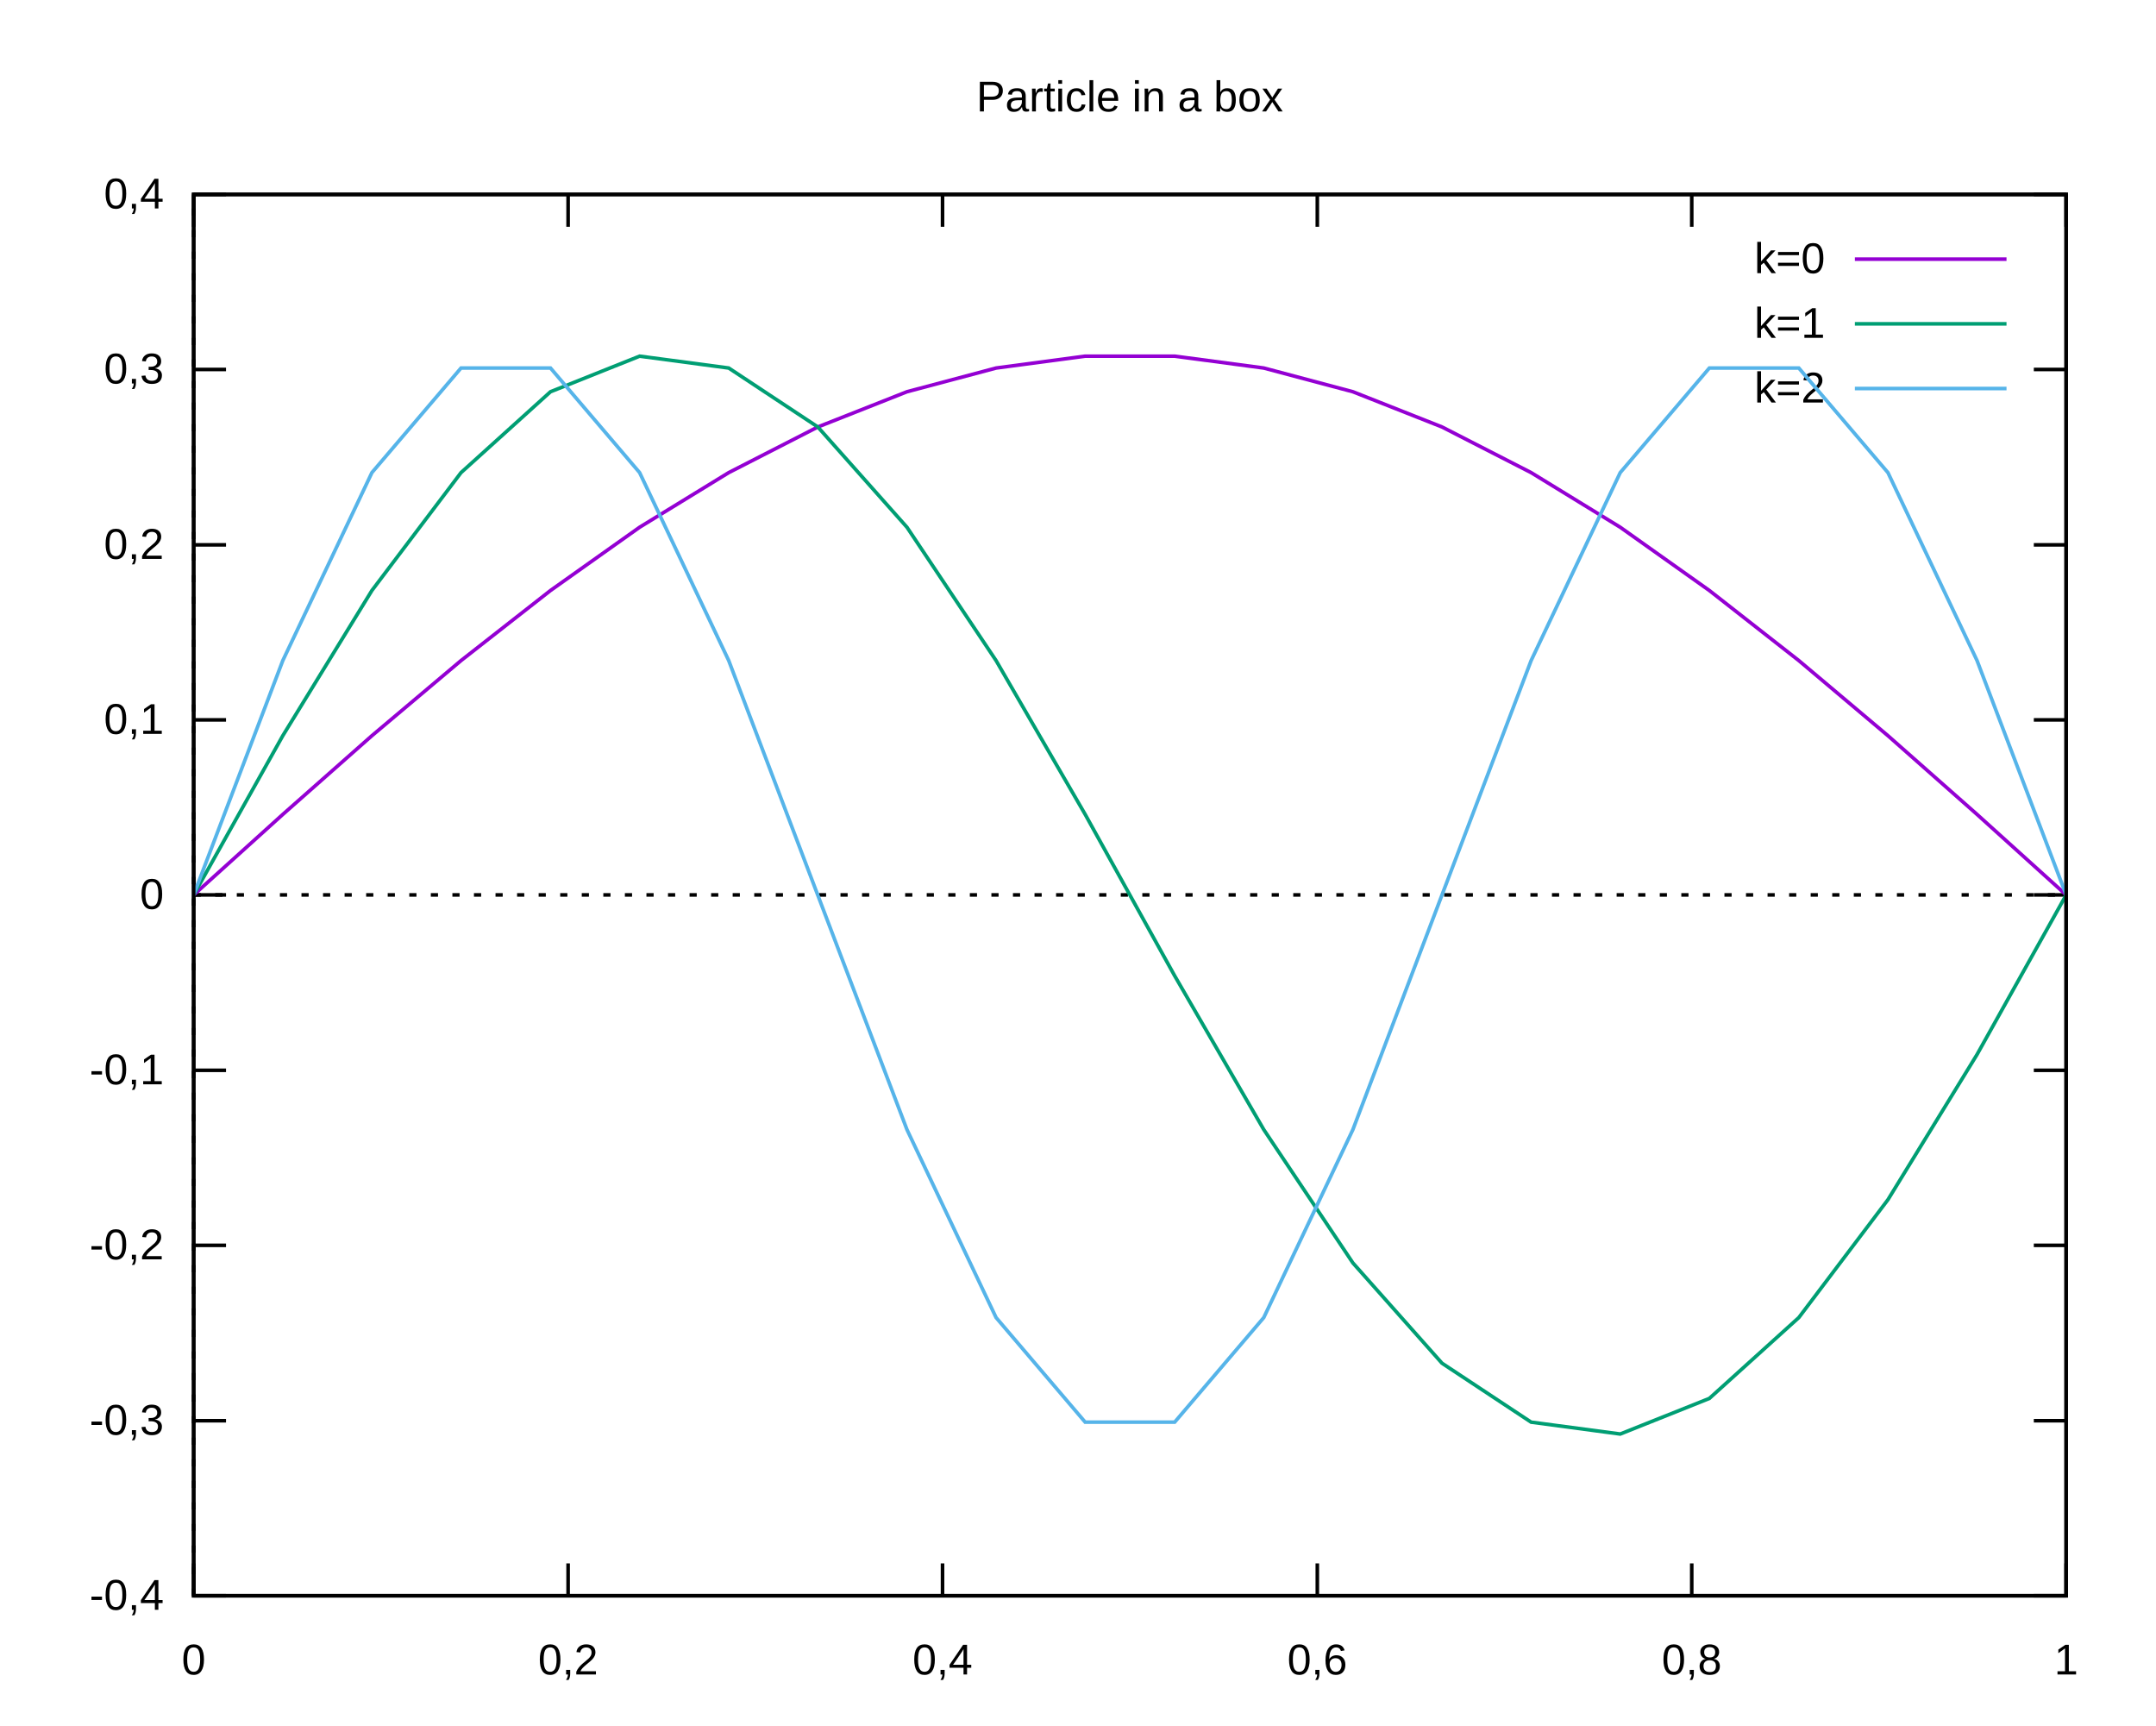
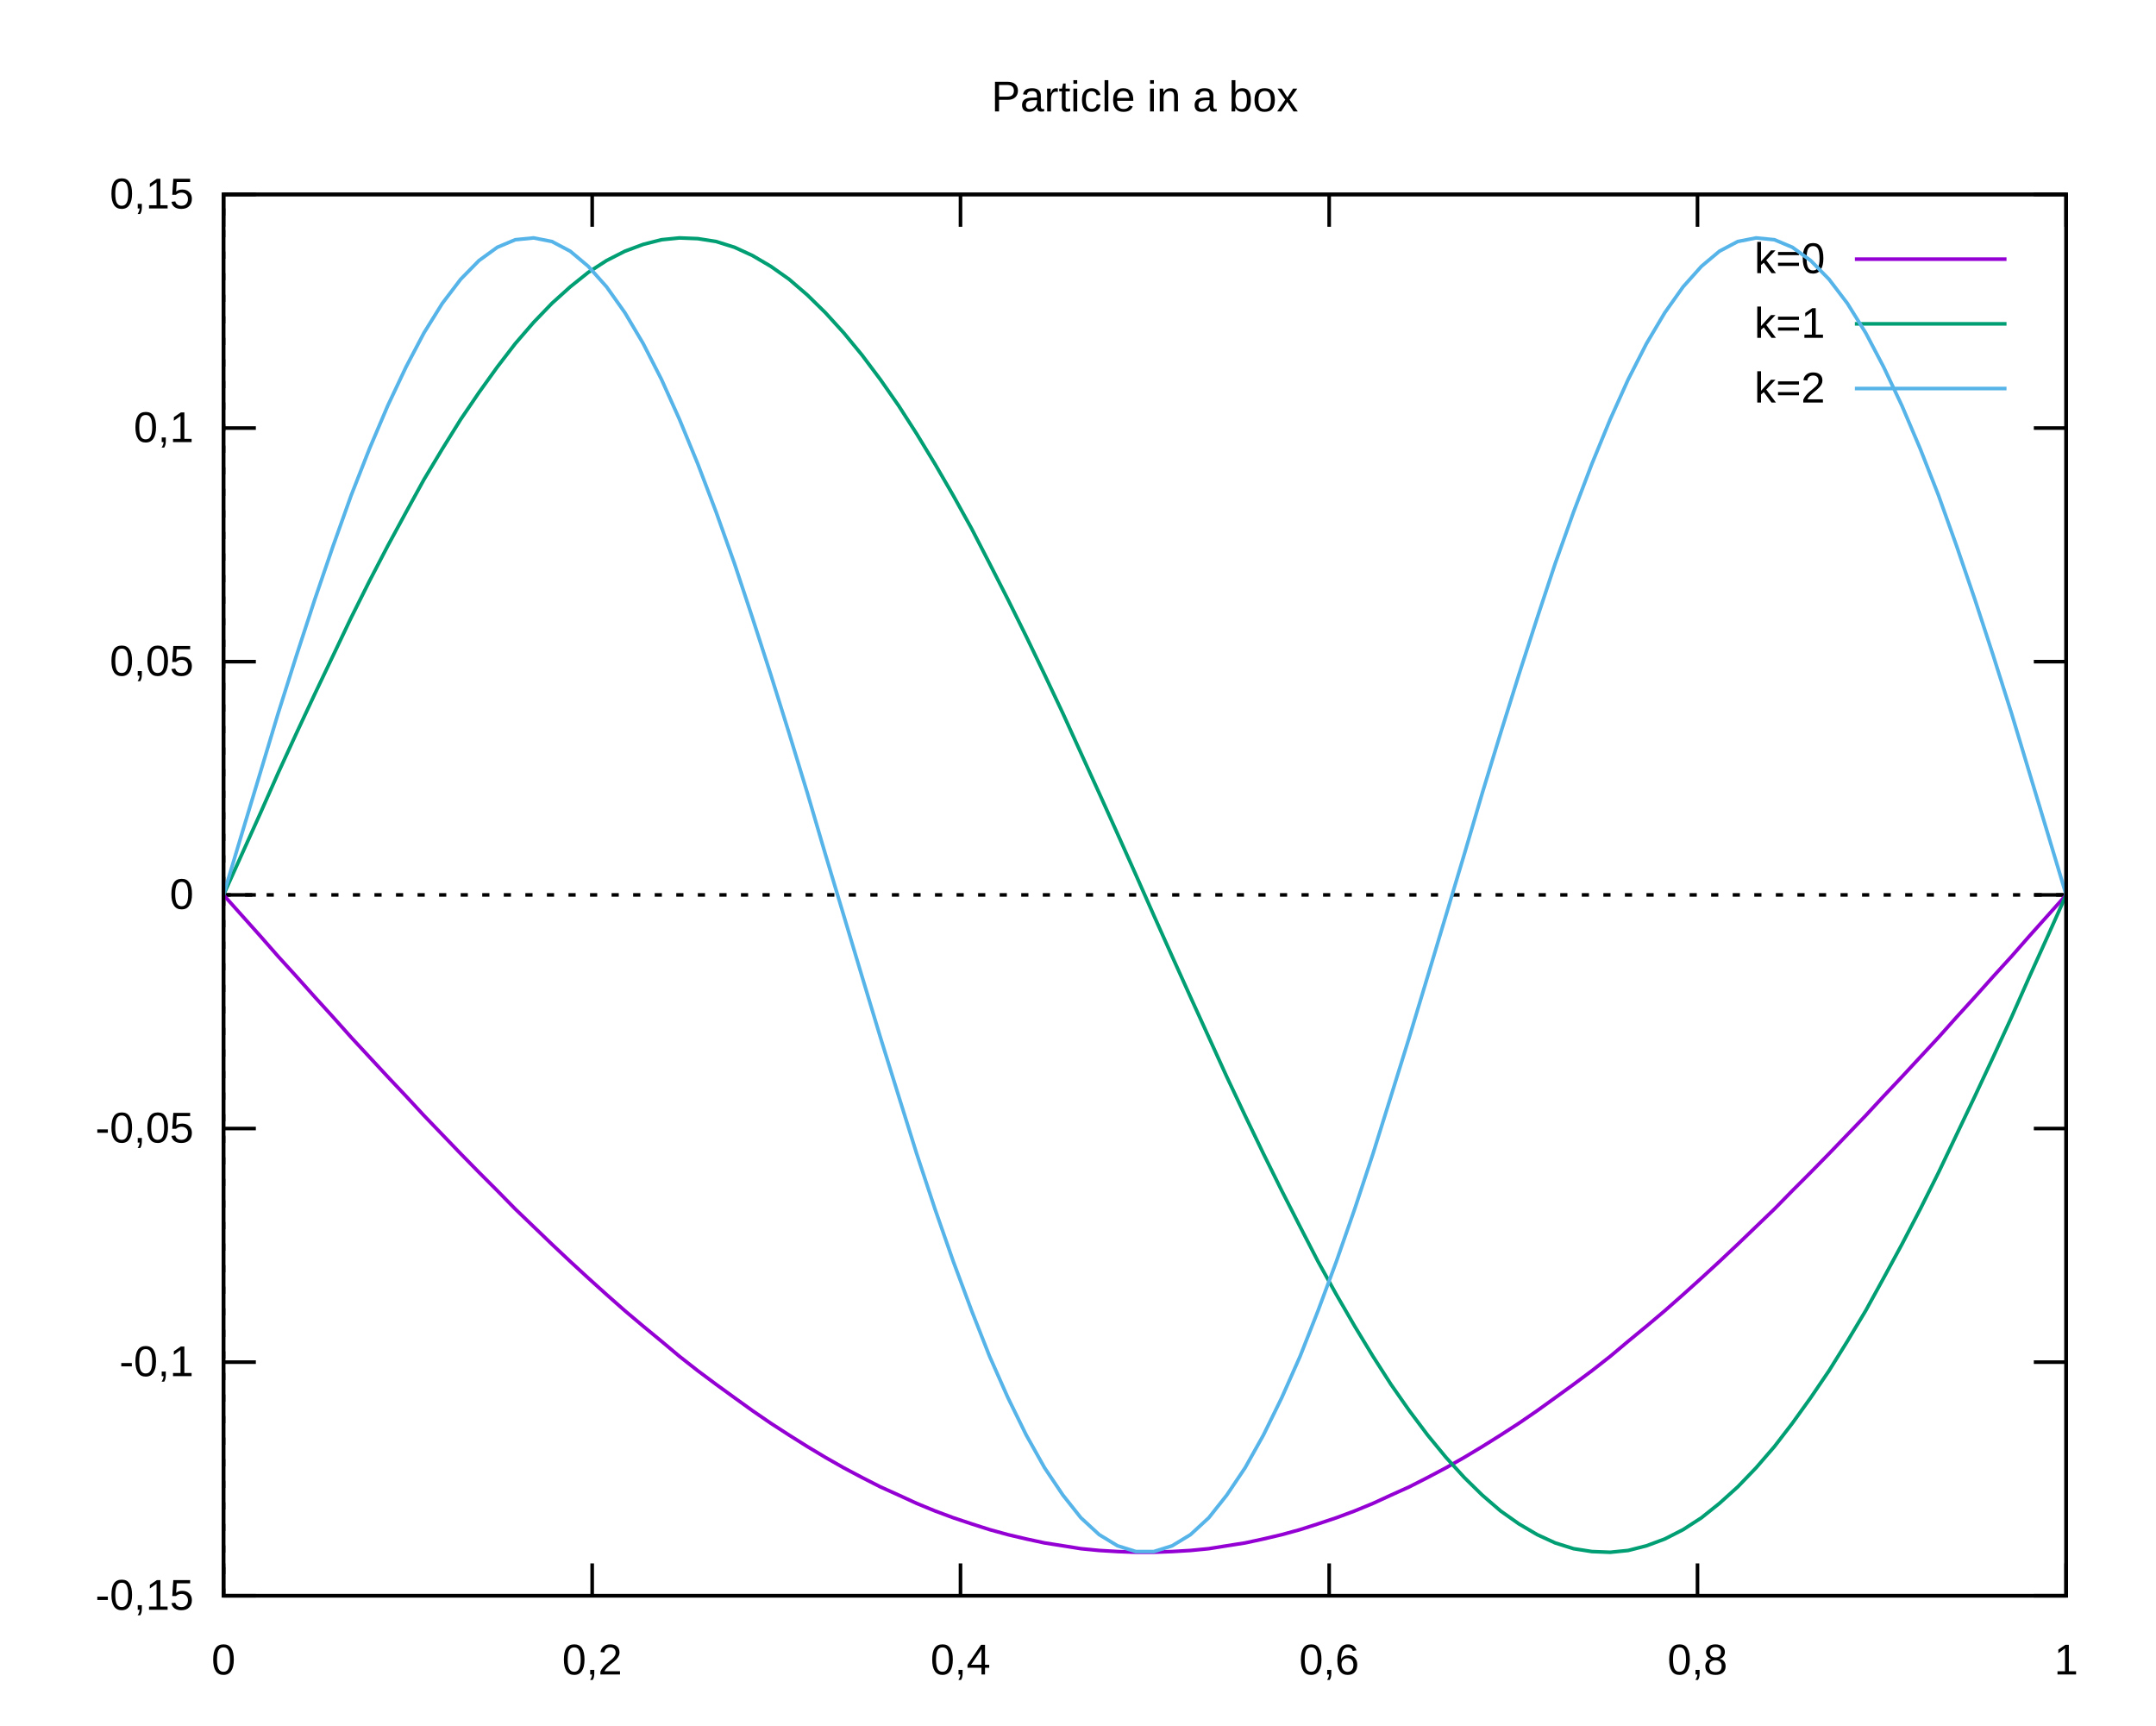
<svg xmlns="http://www.w3.org/2000/svg" xmlns:xlink="http://www.w3.org/1999/xlink" width="600" height="480" viewBox="0 0 600 480">
  <g id="gnuplot_canvas">
    <rect x="0" y="0" width="600" height="480" fill="none" />
    <defs>
      <circle id="gpDot" r="0.5" stroke-width="0.5" stroke="currentColor" />
      <path id="gpPt0" stroke-width="0.222" stroke="currentColor" d="M-1,0 h2 M0,-1 v2" />
      <path id="gpPt1" stroke-width="0.222" stroke="currentColor" d="M-1,-1 L1,1 M1,-1 L-1,1" />
      <path id="gpPt2" stroke-width="0.222" stroke="currentColor" d="M-1,0 L1,0 M0,-1 L0,1 M-1,-1 L1,1 M-1,1 L1,-1" />
      <rect id="gpPt3" stroke-width="0.222" stroke="currentColor" x="-1" y="-1" width="2" height="2" />
      <rect id="gpPt4" stroke-width="0.222" stroke="currentColor" fill="currentColor" x="-1" y="-1" width="2" height="2" />
      <circle id="gpPt5" stroke-width="0.222" stroke="currentColor" cx="0" cy="0" r="1" />
      <use xlink:href="#gpPt5" id="gpPt6" fill="currentColor" stroke="none" />
      <path id="gpPt7" stroke-width="0.222" stroke="currentColor" d="M0,-1.33 L-1.33,0.67 L1.33,0.67 z" />
      <use xlink:href="#gpPt7" id="gpPt8" fill="currentColor" stroke="none" />
      <use xlink:href="#gpPt7" id="gpPt9" stroke="currentColor" transform="rotate(180)" />
      <use xlink:href="#gpPt9" id="gpPt10" fill="currentColor" stroke="none" />
      <use xlink:href="#gpPt3" id="gpPt11" stroke="currentColor" transform="rotate(45)" />
      <use xlink:href="#gpPt11" id="gpPt12" fill="currentColor" stroke="none" />
      <path id="gpPt13" stroke-width="0.222" stroke="currentColor" d="M0,1.330 L1.265,0.411 L0.782,-1.067 L-0.782,-1.076 L-1.265,0.411 z" />
      <use xlink:href="#gpPt13" id="gpPt14" fill="currentColor" stroke="none" />
      <filter id="textbox" filterUnits="objectBoundingBox" x="0" y="0" height="1" width="1">
        <feFlood flood-color="white" flood-opacity="1" result="bgnd" />
        <feComposite in="SourceGraphic" in2="bgnd" operator="atop" />
      </filter>
      <filter id="greybox" filterUnits="objectBoundingBox" x="0" y="0" height="1" width="1">
        <feFlood flood-color="lightgrey" flood-opacity="1" result="grey" />
        <feComposite in="SourceGraphic" in2="grey" operator="atop" />
      </filter>
    </defs>
    <g fill="none" color="white" stroke="currentColor" stroke-width="1.00" stroke-linecap="butt" stroke-linejoin="miter">
</g>
    <g fill="none" color="black" stroke="currentColor" stroke-width="1.00" stroke-linecap="butt" stroke-linejoin="miter">
-       <path stroke="black" d="M53.9,444.0 L62.9,444.0 M575.0,444.0 L566.0,444.0  " />
-       <g transform="translate(45.6,447.9)" stroke="none" fill="black" font-family="Arial" font-size="12.00" text-anchor="end">
-         <text>
-           <tspan font-family="Arial">-0,4</tspan>
-         </text>
-       </g>
-     </g>
-     <g fill="none" color="black" stroke="currentColor" stroke-width="1.00" stroke-linecap="butt" stroke-linejoin="miter">
-       <path stroke="black" d="M53.9,395.3 L62.9,395.3 M575.0,395.3 L566.0,395.3  " />
-       <g transform="translate(45.6,399.2)" stroke="none" fill="black" font-family="Arial" font-size="12.00" text-anchor="end">
-         <text>
-           <tspan font-family="Arial">-0,3</tspan>
-         </text>
-       </g>
-     </g>
-     <g fill="none" color="black" stroke="currentColor" stroke-width="1.00" stroke-linecap="butt" stroke-linejoin="miter">
-       <path stroke="black" d="M53.9,346.5 L62.9,346.5 M575.0,346.5 L566.0,346.5  " />
-       <g transform="translate(45.6,350.4)" stroke="none" fill="black" font-family="Arial" font-size="12.00" text-anchor="end">
-         <text>
-           <tspan font-family="Arial">-0,2</tspan>
-         </text>
-       </g>
-     </g>
-     <g fill="none" color="black" stroke="currentColor" stroke-width="1.00" stroke-linecap="butt" stroke-linejoin="miter">
-       <path stroke="black" d="M53.9,297.8 L62.9,297.8 M575.0,297.8 L566.0,297.8  " />
-       <g transform="translate(45.6,301.7)" stroke="none" fill="black" font-family="Arial" font-size="12.00" text-anchor="end">
+       <path stroke="black" d="M62.2,444.0 L71.2,444.0 M575.0,444.0 L566.0,444.0  " />
+       <g transform="translate(53.9,447.9)" stroke="none" fill="black" font-family="Arial" font-size="12.00" text-anchor="end">
+         <text>
+           <tspan font-family="Arial">-0,15</tspan>
+         </text>
+       </g>
+     </g>
+     <g fill="none" color="black" stroke="currentColor" stroke-width="1.00" stroke-linecap="butt" stroke-linejoin="miter">
+       <path stroke="black" d="M62.2,379.0 L71.2,379.0 M575.0,379.0 L566.0,379.0  " />
+       <g transform="translate(53.9,382.9)" stroke="none" fill="black" font-family="Arial" font-size="12.00" text-anchor="end">
        <text>
          <tspan font-family="Arial">-0,1</tspan>
        </text>
      </g>
    </g>
    <g fill="none" color="black" stroke="currentColor" stroke-width="1.00" stroke-linecap="butt" stroke-linejoin="miter">
-       <path stroke="black" d="M53.9,249.0 L62.9,249.0 M575.0,249.0 L566.0,249.0  " />
-       <g transform="translate(45.6,252.9)" stroke="none" fill="black" font-family="Arial" font-size="12.00" text-anchor="end">
+       <path stroke="black" d="M62.2,314.0 L71.2,314.0 M575.0,314.0 L566.0,314.0  " />
+       <g transform="translate(53.9,317.9)" stroke="none" fill="black" font-family="Arial" font-size="12.00" text-anchor="end">
+         <text>
+           <tspan font-family="Arial">-0,05</tspan>
+         </text>
+       </g>
+     </g>
+     <g fill="none" color="black" stroke="currentColor" stroke-width="1.00" stroke-linecap="butt" stroke-linejoin="miter">
+       <path stroke="black" d="M62.2,249.0 L71.2,249.0 M575.0,249.0 L566.0,249.0  " />
+       <g transform="translate(53.9,252.9)" stroke="none" fill="black" font-family="Arial" font-size="12.00" text-anchor="end">
        <text>
          <tspan font-family="Arial"> 0</tspan>
        </text>
      </g>
    </g>
    <g fill="none" color="black" stroke="currentColor" stroke-width="1.00" stroke-linecap="butt" stroke-linejoin="miter">
-       <path stroke="black" d="M53.9,200.3 L62.9,200.3 M575.0,200.3 L566.0,200.3  " />
-       <g transform="translate(45.6,204.2)" stroke="none" fill="black" font-family="Arial" font-size="12.00" text-anchor="end">
+       <path stroke="black" d="M62.2,184.1 L71.2,184.1 M575.0,184.1 L566.0,184.1  " />
+       <g transform="translate(53.9,188.0)" stroke="none" fill="black" font-family="Arial" font-size="12.00" text-anchor="end">
+         <text>
+           <tspan font-family="Arial"> 0,05</tspan>
+         </text>
+       </g>
+     </g>
+     <g fill="none" color="black" stroke="currentColor" stroke-width="1.00" stroke-linecap="butt" stroke-linejoin="miter">
+       <path stroke="black" d="M62.2,119.1 L71.2,119.1 M575.0,119.1 L566.0,119.1  " />
+       <g transform="translate(53.9,123.0)" stroke="none" fill="black" font-family="Arial" font-size="12.00" text-anchor="end">
        <text>
          <tspan font-family="Arial"> 0,1</tspan>
        </text>
      </g>
    </g>
    <g fill="none" color="black" stroke="currentColor" stroke-width="1.00" stroke-linecap="butt" stroke-linejoin="miter">
-       <path stroke="black" d="M53.9,151.6 L62.9,151.6 M575.0,151.6 L566.0,151.6  " />
-       <g transform="translate(45.6,155.5)" stroke="none" fill="black" font-family="Arial" font-size="12.00" text-anchor="end">
+       <path stroke="black" d="M62.2,54.1 L71.2,54.1 M575.0,54.1 L566.0,54.1  " />
+       <g transform="translate(53.9,58.0)" stroke="none" fill="black" font-family="Arial" font-size="12.00" text-anchor="end">
+         <text>
+           <tspan font-family="Arial"> 0,15</tspan>
+         </text>
+       </g>
+     </g>
+     <g fill="none" color="black" stroke="currentColor" stroke-width="1.00" stroke-linecap="butt" stroke-linejoin="miter">
+       <path stroke="black" d="M62.2,444.0 L62.2,435.0 M62.2,54.1 L62.2,63.1  " />
+       <g transform="translate(62.2,465.9)" stroke="none" fill="black" font-family="Arial" font-size="12.00" text-anchor="middle">
+         <text>
+           <tspan font-family="Arial"> 0</tspan>
+         </text>
+       </g>
+     </g>
+     <g fill="none" color="black" stroke="currentColor" stroke-width="1.00" stroke-linecap="butt" stroke-linejoin="miter">
+       <path stroke="black" d="M164.8,444.0 L164.8,435.0 M164.8,54.1 L164.8,63.1  " />
+       <g transform="translate(164.8,465.9)" stroke="none" fill="black" font-family="Arial" font-size="12.00" text-anchor="middle">
        <text>
          <tspan font-family="Arial"> 0,2</tspan>
        </text>
      </g>
    </g>
    <g fill="none" color="black" stroke="currentColor" stroke-width="1.00" stroke-linecap="butt" stroke-linejoin="miter">
-       <path stroke="black" d="M53.9,102.8 L62.9,102.8 M575.0,102.8 L566.0,102.8  " />
-       <g transform="translate(45.6,106.7)" stroke="none" fill="black" font-family="Arial" font-size="12.00" text-anchor="end">
-         <text>
-           <tspan font-family="Arial"> 0,3</tspan>
-         </text>
-       </g>
-     </g>
-     <g fill="none" color="black" stroke="currentColor" stroke-width="1.00" stroke-linecap="butt" stroke-linejoin="miter">
-       <path stroke="black" d="M53.9,54.1 L62.9,54.1 M575.0,54.1 L566.0,54.1  " />
-       <g transform="translate(45.6,58.0)" stroke="none" fill="black" font-family="Arial" font-size="12.00" text-anchor="end">
+       <path stroke="black" d="M267.3,444.0 L267.3,435.0 M267.3,54.1 L267.3,63.1  " />
+       <g transform="translate(267.3,465.9)" stroke="none" fill="black" font-family="Arial" font-size="12.00" text-anchor="middle">
        <text>
          <tspan font-family="Arial"> 0,4</tspan>
        </text>
      </g>
    </g>
    <g fill="none" color="black" stroke="currentColor" stroke-width="1.00" stroke-linecap="butt" stroke-linejoin="miter">
-       <path stroke="black" d="M53.9,444.0 L53.9,435.0 M53.9,54.1 L53.9,63.1  " />
-       <g transform="translate(53.9,465.9)" stroke="none" fill="black" font-family="Arial" font-size="12.00" text-anchor="middle">
-         <text>
-           <tspan font-family="Arial"> 0</tspan>
-         </text>
-       </g>
-     </g>
-     <g fill="none" color="black" stroke="currentColor" stroke-width="1.00" stroke-linecap="butt" stroke-linejoin="miter">
-       <path stroke="black" d="M158.1,444.0 L158.1,435.0 M158.1,54.1 L158.1,63.1  " />
-       <g transform="translate(158.1,465.9)" stroke="none" fill="black" font-family="Arial" font-size="12.00" text-anchor="middle">
-         <text>
-           <tspan font-family="Arial"> 0,2</tspan>
-         </text>
-       </g>
-     </g>
-     <g fill="none" color="black" stroke="currentColor" stroke-width="1.00" stroke-linecap="butt" stroke-linejoin="miter">
-       <path stroke="black" d="M262.3,444.0 L262.3,435.0 M262.3,54.1 L262.3,63.1  " />
-       <g transform="translate(262.3,465.9)" stroke="none" fill="black" font-family="Arial" font-size="12.00" text-anchor="middle">
-         <text>
-           <tspan font-family="Arial"> 0,4</tspan>
-         </text>
-       </g>
-     </g>
-     <g fill="none" color="black" stroke="currentColor" stroke-width="1.00" stroke-linecap="butt" stroke-linejoin="miter">
-       <path stroke="black" d="M366.6,444.0 L366.6,435.0 M366.6,54.1 L366.6,63.1  " />
-       <g transform="translate(366.6,465.9)" stroke="none" fill="black" font-family="Arial" font-size="12.00" text-anchor="middle">
+       <path stroke="black" d="M369.9,444.0 L369.9,435.0 M369.9,54.1 L369.9,63.1  " />
+       <g transform="translate(369.9,465.9)" stroke="none" fill="black" font-family="Arial" font-size="12.00" text-anchor="middle">
        <text>
          <tspan font-family="Arial"> 0,6</tspan>
        </text>
      </g>
    </g>
    <g fill="none" color="black" stroke="currentColor" stroke-width="1.00" stroke-linecap="butt" stroke-linejoin="miter">
-       <path stroke="black" d="M470.8,444.0 L470.8,435.0 M470.8,54.1 L470.8,63.1  " />
-       <g transform="translate(470.8,465.9)" stroke="none" fill="black" font-family="Arial" font-size="12.00" text-anchor="middle">
+       <path stroke="black" d="M472.4,444.0 L472.4,435.0 M472.4,54.1 L472.4,63.1  " />
+       <g transform="translate(472.4,465.9)" stroke="none" fill="black" font-family="Arial" font-size="12.00" text-anchor="middle">
        <text>
          <tspan font-family="Arial"> 0,8</tspan>
        </text>
      </g>
    </g>
    <g fill="none" color="black" stroke="currentColor" stroke-width="1.00" stroke-linecap="butt" stroke-linejoin="miter">
      <path stroke="black" d="M575.0,444.0 L575.0,435.0 M575.0,54.1 L575.0,63.1  " />
      <g transform="translate(575.0,465.9)" stroke="none" fill="black" font-family="Arial" font-size="12.00" text-anchor="middle">
        <text>
          <tspan font-family="Arial"> 1</tspan>
        </text>
      </g>
    </g>
    <g fill="none" color="black" stroke="currentColor" stroke-width="1.00" stroke-linecap="butt" stroke-linejoin="miter">
</g>
    <g fill="none" color="gray" stroke="currentColor" stroke-width="1.00" stroke-linecap="butt" stroke-linejoin="miter">
-       <path stroke="black" stroke-dasharray="2,4" d="M53.9,249.0 L575.0,249.0  " />
+       <path stroke="black" stroke-dasharray="2,4" d="M62.2,249.0 L575.0,249.0  " />
    </g>
    <g fill="none" color="gray" stroke="currentColor" stroke-width="1.00" stroke-linecap="butt" stroke-linejoin="miter">
-       <path stroke="black" stroke-dasharray="2,4" d="M53.9,444.0 L53.9,54.1  " />
-     </g>
-     <g fill="none" color="black" stroke="currentColor" stroke-width="1.00" stroke-linecap="butt" stroke-linejoin="miter">
-       <path stroke="black" d="M53.9,54.1 L53.9,444.0 L575.0,444.0 L575.0,54.1 L53.9,54.1 Z  " />
-     </g>
-     <g fill="none" color="black" stroke="currentColor" stroke-width="1.00" stroke-linecap="butt" stroke-linejoin="miter">
-       <g transform="translate(314.4,31.0)" stroke="none" fill="black" font-family="Arial" font-size="12.00" text-anchor="middle">
+       <path stroke="black" stroke-dasharray="2,4" d="M62.2,444.0 L62.2,54.1  " />
+     </g>
+     <g fill="none" color="black" stroke="currentColor" stroke-width="1.00" stroke-linecap="butt" stroke-linejoin="miter">
+       <path stroke="black" d="M62.2,54.1 L62.2,444.0 L575.0,444.0 L575.0,54.1 L62.2,54.1 Z  " />
+     </g>
+     <g fill="none" color="black" stroke="currentColor" stroke-width="1.00" stroke-linecap="butt" stroke-linejoin="miter">
+       <g transform="translate(318.6,31.0)" stroke="none" fill="black" font-family="Arial" font-size="12.00" text-anchor="middle">
        <text>
          <tspan font-family="Arial">Particle in a box</tspan>
        </text>
      </g>
    </g>
    <g fill="none" color="black" stroke="currentColor" stroke-width="1.00" stroke-linecap="butt" stroke-linejoin="miter">
</g>
    <g id="gnuplot_plot_1">
      <g fill="none" color="black" stroke="currentColor" stroke-width="1.00" stroke-linecap="butt" stroke-linejoin="miter">
        <g transform="translate(507.9,76.0)" stroke="none" fill="black" font-family="Arial" font-size="12.00" text-anchor="end">
          <text>
            <tspan font-family="Arial">k=0</tspan>
          </text>
        </g>
      </g>
      <g fill="none" color="black" stroke="currentColor" stroke-width="1.00" stroke-linecap="butt" stroke-linejoin="miter">
-         <path stroke="rgb(148,   0, 211)" d="M516.2,72.1 L558.4,72.1 M53.9,249.0 L78.7,226.6 L103.5,204.7 L128.3,183.8 L153.2,164.3 L178.0,146.7   L202.8,131.5 L227.6,118.8 L252.4,109.0 L277.2,102.4 L302.0,99.1 L326.9,99.1 L351.7,102.4 L376.5,109.0   L401.3,118.8 L426.1,131.5 L450.9,146.7 L475.7,164.3 L500.6,183.8 L525.4,204.7 L550.2,226.6 L575.0,249.0    " />
+         <path stroke="rgb(148,   0, 211)" d="M516.2,72.1 L558.4,72.1 M62.2,249.0 L67.3,254.7 L72.4,260.4 L77.4,266.1 L82.5,271.7 L87.6,277.4   L92.7,283.0 L97.7,288.6 L102.8,294.1 L107.9,299.6 L113.0,305.0 L118.0,310.4 L123.1,315.7 L128.2,321.0   L133.3,326.2 L138.4,331.3 L143.4,336.4 L148.5,341.3 L153.6,346.2 L158.7,351.0 L163.7,355.6 L168.8,360.2   L173.9,364.7 L179.0,369.0 L184.1,373.2 L189.1,377.4 L194.2,381.4 L199.3,385.2 L204.4,388.9 L209.4,392.5   L214.5,396.0 L219.6,399.3 L224.7,402.5 L229.7,405.5 L234.8,408.4 L239.9,411.1 L245.0,413.7 L250.1,416.0   L255.1,418.3 L260.2,420.4 L265.3,422.3 L270.4,424.0 L275.4,425.6 L280.5,427.0 L285.6,428.2 L290.7,429.3   L295.8,430.1 L300.8,430.9 L305.9,431.4 L311.0,431.7 L316.1,431.9 L321.1,431.9 L326.2,431.7 L331.3,431.4   L336.4,430.9 L341.4,430.1 L346.5,429.3 L351.6,428.2 L356.7,427.0 L361.8,425.6 L366.8,424.0 L371.9,422.3   L377.0,420.4 L382.1,418.3 L387.1,416.0 L392.2,413.7 L397.3,411.1 L402.4,408.4 L407.5,405.5 L412.5,402.5   L417.6,399.3 L422.7,396.0 L427.8,392.5 L432.8,388.9 L437.9,385.2 L443.0,381.4 L448.1,377.4 L453.1,373.2   L458.2,369.0 L463.3,364.7 L468.4,360.2 L473.5,355.6 L478.5,351.0 L483.6,346.2 L488.7,341.3 L493.8,336.4   L498.8,331.3 L503.9,326.2 L509.0,321.0 L514.1,315.7 L519.2,310.4 L524.2,305.0 L529.3,299.6 L534.4,294.1   L539.5,288.6 L544.5,283.0 L549.6,277.4 L554.7,271.7 L559.8,266.1 L564.8,260.4 L569.9,254.7 L575.0,249.0    " />
      </g>
    </g>
    <g id="gnuplot_plot_2">
      <g fill="none" color="black" stroke="currentColor" stroke-width="1.00" stroke-linecap="butt" stroke-linejoin="miter">
        <g transform="translate(507.9,94.0)" stroke="none" fill="black" font-family="Arial" font-size="12.00" text-anchor="end">
          <text>
            <tspan font-family="Arial">k=1</tspan>
          </text>
        </g>
      </g>
      <g fill="none" color="black" stroke="currentColor" stroke-width="1.00" stroke-linecap="butt" stroke-linejoin="miter">
-         <path stroke="rgb(  0, 158, 115)" d="M516.2,90.1 L558.4,90.1 M53.9,249.0 L78.7,204.7 L103.5,164.3 L128.3,131.5 L153.2,109.0 L178.0,99.1   L202.8,102.4 L227.6,118.8 L252.4,146.7 L277.2,183.8 L302.0,226.6 L326.9,271.5 L351.7,314.3 L376.5,351.4   L401.3,379.3 L426.1,395.7 L450.9,399.0 L475.7,389.1 L500.6,366.6 L525.4,333.8 L550.2,293.4 L575.0,249.0    " />
+         <path stroke="rgb(  0, 158, 115)" d="M516.2,90.1 L558.4,90.1 M62.2,249.0 L67.3,237.7 L72.4,226.4 L77.4,215.1 L82.5,204.0 L87.6,193.1   L92.7,182.4 L97.7,171.9 L102.8,161.7 L107.9,151.9 L113.0,142.5 L118.0,133.4 L123.1,124.9 L128.2,116.7   L133.3,109.2 L138.4,102.1 L143.4,95.6 L148.5,89.7 L153.6,84.4 L158.7,79.8 L163.7,75.8 L168.8,72.5   L173.9,69.9 L179.0,68.0 L184.1,66.7 L189.1,66.2 L194.2,66.4 L199.3,67.2 L204.4,68.8 L209.4,71.1   L214.5,74.1 L219.6,77.7 L224.7,82.1 L229.7,87.0 L234.8,92.6 L239.9,98.8 L245.0,105.6 L250.1,112.9   L255.1,120.7 L260.2,129.1 L265.3,137.9 L270.4,147.1 L275.4,156.8 L280.5,166.8 L285.6,177.1 L290.7,187.7   L295.8,198.5 L300.8,209.5 L305.9,220.7 L311.0,232.0 L316.1,243.4 L321.1,254.7 L326.2,266.1 L331.3,277.4   L336.4,288.6 L341.4,299.6 L346.5,310.4 L351.6,321.0 L356.7,331.3 L361.8,341.3 L366.8,351.0 L371.9,360.2   L377.0,369.0 L382.1,377.4 L387.1,385.2 L392.2,392.5 L397.3,399.3 L402.4,405.5 L407.5,411.1 L412.5,416.0   L417.6,420.4 L422.7,424.0 L427.8,427.0 L432.8,429.3 L437.9,430.9 L443.0,431.7 L448.1,431.9 L453.1,431.4   L458.2,430.1 L463.3,428.2 L468.4,425.6 L473.5,422.3 L478.5,418.3 L483.6,413.7 L488.7,408.4 L493.8,402.5   L498.8,396.0 L503.9,388.9 L509.0,381.4 L514.1,373.2 L519.2,364.7 L524.2,355.6 L529.3,346.2 L534.4,336.4   L539.5,326.2 L544.5,315.7 L549.6,305.0 L554.7,294.1 L559.8,283.0 L564.8,271.7 L569.9,260.4 L575.0,249.0    " />
      </g>
    </g>
    <g id="gnuplot_plot_3">
      <g fill="none" color="black" stroke="currentColor" stroke-width="1.00" stroke-linecap="butt" stroke-linejoin="miter">
        <g transform="translate(507.9,112.0)" stroke="none" fill="black" font-family="Arial" font-size="12.00" text-anchor="end">
          <text>
            <tspan font-family="Arial">k=2</tspan>
          </text>
        </g>
      </g>
      <g fill="none" color="black" stroke="currentColor" stroke-width="1.00" stroke-linecap="butt" stroke-linejoin="miter">
-         <path stroke="rgb( 86, 180, 233)" d="M516.2,108.1 L558.4,108.1 M53.9,249.0 L78.7,183.8 L103.5,131.5 L128.3,102.4 L153.2,102.4 L178.0,131.5   L202.8,183.8 L227.6,249.1 L252.4,314.3 L277.2,366.6 L302.0,395.7 L326.9,395.7 L351.7,366.6 L376.5,314.3   L401.3,249.0 L426.1,183.8 L450.9,131.5 L475.7,102.4 L500.6,102.4 L525.4,131.5 L550.2,183.8 L575.0,249.0    " />
+         <path stroke="rgb( 86, 180, 233)" d="M516.2,108.1 L558.4,108.1 M62.2,249.0 L67.3,232.0 L72.4,215.1 L77.4,198.5 L82.5,182.4 L87.6,166.8   L92.7,151.9 L97.7,137.9 L102.8,124.9 L107.9,112.9 L113.0,102.1 L118.0,92.6 L123.1,84.4 L128.2,77.7   L133.3,72.5 L138.4,68.8 L143.4,66.7 L148.5,66.2 L153.6,67.2 L158.7,69.9 L163.7,74.1 L168.8,79.8   L173.9,87.0 L179.0,95.6 L184.1,105.6 L189.1,116.7 L194.2,129.1 L199.3,142.5 L204.4,156.8 L209.4,171.9   L214.5,187.7 L219.6,204.0 L224.7,220.7 L229.7,237.7 L234.8,254.7 L239.9,271.7 L245.0,288.6 L250.1,305.0   L255.1,321.0 L260.2,336.4 L265.3,351.0 L270.4,364.7 L275.4,377.4 L280.5,388.9 L285.6,399.3 L290.7,408.4   L295.8,416.0 L300.8,422.3 L305.9,427.0 L311.0,430.1 L316.1,431.7 L321.1,431.7 L326.2,430.1 L331.3,427.0   L336.4,422.3 L341.4,416.0 L346.5,408.4 L351.6,399.3 L356.7,388.9 L361.8,377.4 L366.8,364.7 L371.9,351.0   L377.0,336.4 L382.1,321.0 L387.1,305.0 L392.2,288.6 L397.3,271.7 L402.4,254.7 L407.5,237.7 L412.5,220.7   L417.6,204.0 L422.7,187.7 L427.8,171.9 L432.8,156.8 L437.9,142.5 L443.0,129.1 L448.1,116.7 L453.1,105.6   L458.2,95.6 L463.3,87.0 L468.4,79.8 L473.5,74.1 L478.5,69.9 L483.6,67.2 L488.7,66.2 L493.8,66.7   L498.8,68.8 L503.9,72.5 L509.0,77.7 L514.1,84.4 L519.2,92.6 L524.2,102.1 L529.3,112.9 L534.4,124.9   L539.5,137.9 L544.5,151.9 L549.6,166.8 L554.7,182.4 L559.8,198.5 L564.8,215.1 L569.9,232.0 L575.0,249.0    " />
      </g>
    </g>
    <g fill="none" color="white" stroke="rgb( 86, 180, 233)" stroke-width="2.00" stroke-linecap="butt" stroke-linejoin="miter">
</g>
    <g fill="none" color="black" stroke="currentColor" stroke-width="2.00" stroke-linecap="butt" stroke-linejoin="miter">
</g>
    <g fill="none" color="black" stroke="black" stroke-width="1.00" stroke-linecap="butt" stroke-linejoin="miter">
</g>
    <g fill="none" color="black" stroke="currentColor" stroke-width="1.00" stroke-linecap="butt" stroke-linejoin="miter">
-       <path stroke="black" d="M53.9,54.1 L53.9,444.0 L575.0,444.0 L575.0,54.1 L53.9,54.1 Z  " />
+       <path stroke="black" d="M62.2,54.1 L62.2,444.0 L575.0,444.0 L575.0,54.1 L62.2,54.1 Z  " />
    </g>
    <g fill="none" color="black" stroke="currentColor" stroke-width="1.00" stroke-linecap="butt" stroke-linejoin="miter">
</g>
  </g>
</svg>
